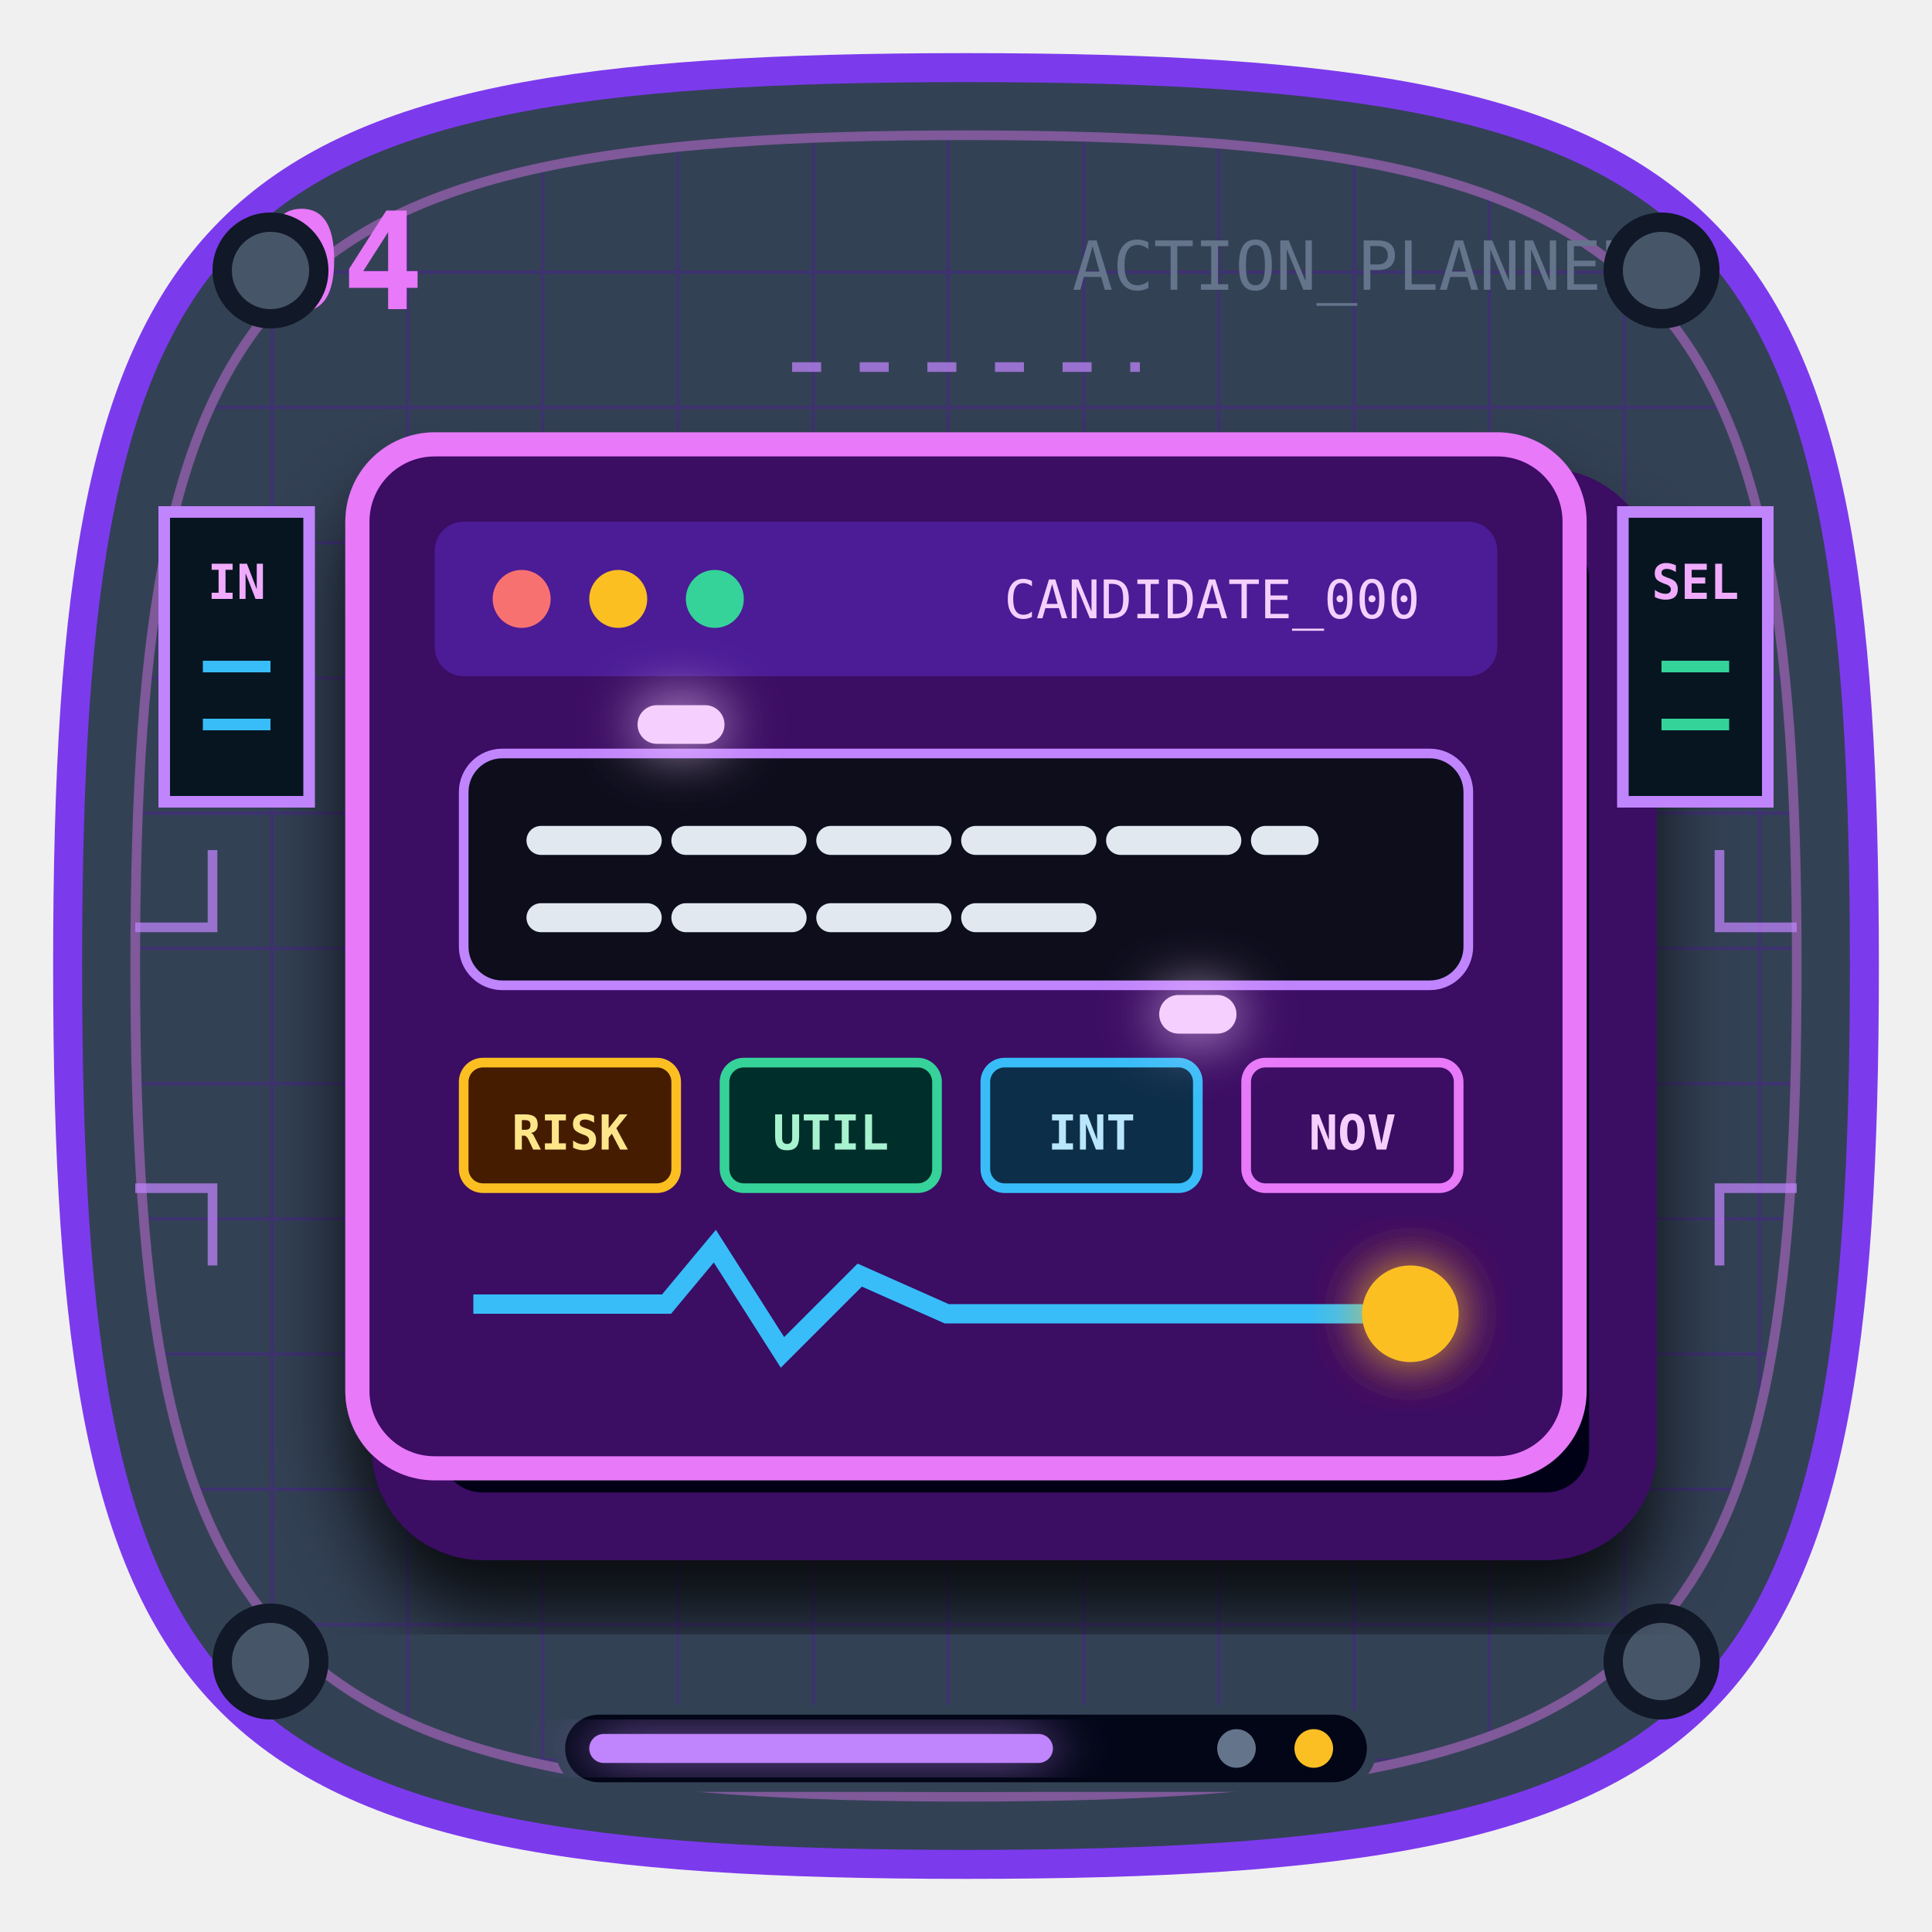
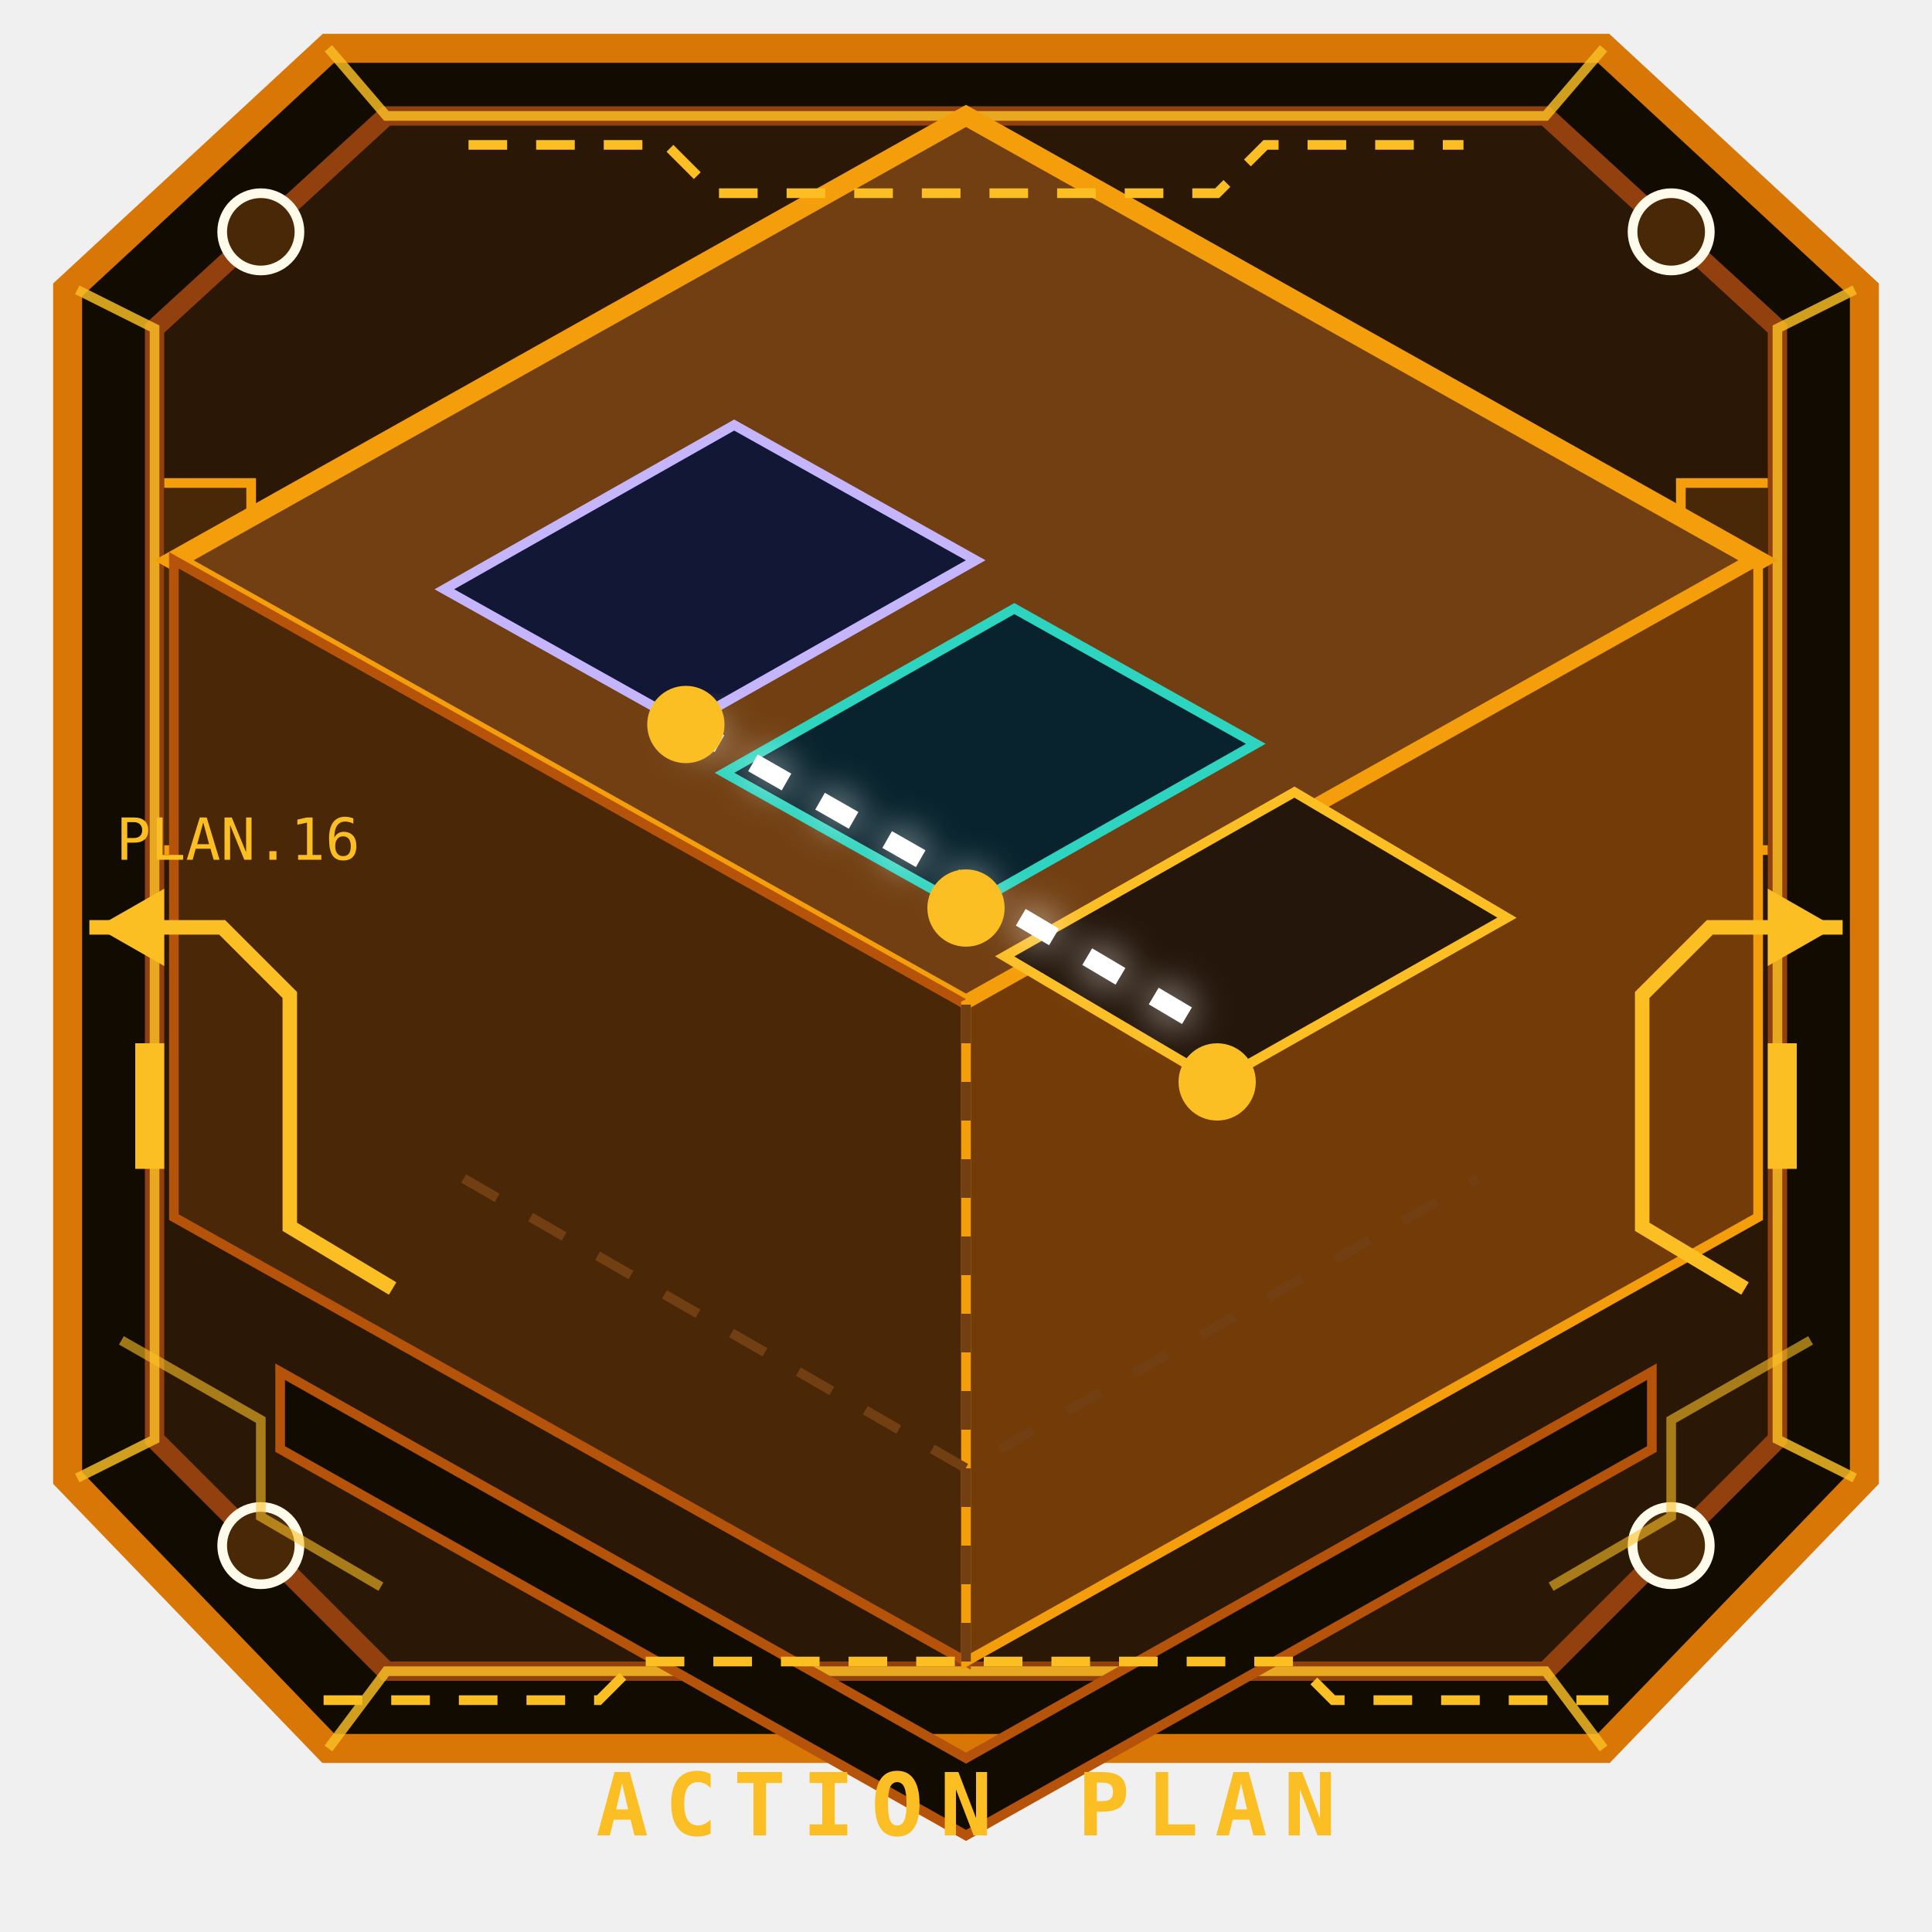
- <svg xmlns="http://www.w3.org/2000/svg" viewBox="0 0 200 200">
-   <style>
-     .p-scan{animation:pScan 2.9s ease-in-out infinite}.p-dash{animation:pDash 2.5s linear infinite}.p-choice{animation:pChoice 1.8s ease-in-out infinite}.p-packet{animation:pPacket 2.3s ease-in-out infinite}.p-led{animation:pLed 1.2s steps(2,end) infinite}
-     @keyframes pScan{0%,100%{transform:translateY(-20px);opacity:.08}50%{transform:translateY(31px);opacity:.86}}@keyframes pDash{to{stroke-dashoffset:-42}}@keyframes pChoice{50%{opacity:.35}}@keyframes pPacket{0%,100%{transform:translateX(-16px);opacity:.08}50%{transform:translateX(18px);opacity:1}}@keyframes pLed{50%{opacity:.25}}
-     @media (prefers-reduced-motion:reduce){.p-scan,.p-dash,.p-choice,.p-packet,.p-led{animation:none}}
-   </style>
+ <svg xmlns="http://www.w3.org/2000/svg" viewBox="0 0 200 200" role="img" aria-label="Planificador de acción">
+   <style>svg&gt;path:nth-of-type(2){fill:#4a2706;stroke:#b45309}svg&gt;path:nth-of-type(3){fill:#733b07;stroke:#f59e0b}</style>
+   <g aria-hidden="true">
+     <path d="M34 5h132l27 25v123l-27 28H34L7 153V30Z" fill="#120b02" stroke="#d97706" stroke-width="3" />
+     <path d="M40 12h120l24 22v115l-24 24H40l-24-24V34Z" fill="#2b1705" stroke="#92400e" stroke-width="2" />
+     <path d="m8 30 8 4v115l-8 4M192 30l-8 4v115l8 4M34 5l6 7h120l6-7M34 181l6-8h120l6 8" fill="none" stroke="#fbbf24" opacity=".82" />
+     <g fill="#482807" stroke="#fffbeb">
+       <circle cx="27" cy="24" r="4" />
+       <circle cx="173" cy="24" r="4" />
+       <circle cx="27" cy="160" r="4" />
+       <circle cx="173" cy="160" r="4" />
+     </g>
+     <path d="m29 142 71 40 71-40v8l-71 40-71-40Z" fill="#120b02" stroke="#b45309" />
+     <path d="M17 50h9v38h-9m166-38h-9v38h9" fill="#482807" stroke="#f59e0b" />
+     <path d="M20 57v6m0 8v6m160-20v6m0 8v6" stroke="#fcd34d" stroke-width="2" />
+   </g>
  <defs>
-     <linearGradient id="p-f" x1="10" y1="8" x2="190" y2="192">
-       <stop stop-color="#334155" />
-       <stop offset=".5" stop-color="#111827" />
-       <stop offset="1" stop-color="#020617" />
+     <linearGradient id="np-t" x1="20" y1="20" x2="180" y2="160">
+       <stop stop-color="#713f12" />
+       <stop offset=".5" stop-color="#312e81" />
+       <stop offset="1" stop-color="#030817" />
    </linearGradient>
-     <linearGradient id="p-screen" x1="42" y1="48" x2="158" y2="154">
-       <stop stop-color="#3b0764" />
-       <stop offset=".45" stop-color="#172033" />
-       <stop offset="1" stop-color="#020617" />
-     </linearGradient>
-     <filter id="p-g" x="-50%" y="-50%" width="200%" height="200%">
-       <feGaussianBlur stdDeviation="3" result="b" />
+     <filter id="np-g">
+       <feGaussianBlur stdDeviation="2" result="b" />
      <feMerge>
        <feMergeNode in="b" />
        <feMergeNode in="SourceGraphic" />
      </feMerge>
    </filter>
-     <filter id="p-s">
-       <feDropShadow dx="0" dy="6" stdDeviation="4" flood-opacity=".8" />
-     </filter>
-     <pattern id="p-grid" width="14" height="14" patternUnits="userSpaceOnUse">
-       <path d="M14 0H0v14" fill="none" stroke="#4c1d95" stroke-width=".7" />
-     </pattern>
  </defs>
-   <path d="M100 7c79 0 93 14 93 93s-14 93-93 93S7 179 7 100 21 7 100 7Z" fill="url(#p-f)" stroke="#7c3aed" stroke-width="3" />
-   <path d="M100 14c72 0 86 14 86 86s-14 86-86 86-86-14-86-86 14-86 86-86Z" fill="url(#p-grid)" opacity=".42" stroke="#e879f9" />
-   <text x="27" y="32" fill="#e879f9" font-family="Consolas,monospace" font-size="14" font-weight="900">04</text>
-   <text x="170" y="30" fill="#64748b" font-family="Consolas,monospace" font-size="7" text-anchor="end">ACTION_PLANNER</text>
-   <g fill="#475569" stroke="#111827" stroke-width="2">
-     <circle cx="28" cy="28" r="5" />
-     <circle cx="172" cy="28" r="5" />
-     <circle cx="28" cy="172" r="5" />
-     <circle cx="172" cy="172" r="5" />
+   <style>.np-c{animation:npc 2.7s ease-in-out infinite}.np-c:nth-child(2){animation-delay:-.9s}.np-c:nth-child(3){animation-delay:-1.8s}@keyframes npc{50%{transform:translateY(-5px);opacity:.55}}@media(prefers-reduced-motion:reduce){.np-c{animation:none}}</style>
+   <path d="M100 12 182 58 100 104 18 58Z" fill="url(#np-t)" stroke="#f59e0b" stroke-width="2" />
+   <path d="m18 58 82 46v68l-82-46Z" fill="#130d15" stroke="#92400e" />
+   <path d="m182 58-82 46v68l82-46Z" fill="#0e1020" stroke="#5b21b6" />
+   <g class="np-c">
+     <path d="m46 61 30-17 25 14-30 17Z" fill="#111735" stroke="#c4b5fd" />
+     <path d="m75 80 30-17 25 14-30 17Z" fill="#08232d" stroke="#2dd4bf" />
+     <path d="m104 99 30-17 22 13-30 17Z" fill="#24160b" stroke="#fbbf24" />
  </g>
-   <g filter="url(#p-s)">
-     <rect x="37" y="46" width="126" height="106" rx="8" fill="#020617" stroke="#3b0764" stroke-width="7" transform="translate(5 6)" />
-     <rect x="37" y="46" width="126" height="106" rx="8" fill="url(#p-screen)" stroke="#e879f9" stroke-width="2.5" />
-     <rect x="45" y="54" width="110" height="16" rx="3" fill="#4c1d95" />
-     <circle cx="54" cy="62" r="3" fill="#f87171" />
-     <circle cx="64" cy="62" r="3" fill="#fbbf24" />
-     <circle class="p-led" cx="74" cy="62" r="3" fill="#34d399" />
-     <text x="147" y="64" fill="#f5d0fe" font-family="Consolas,monospace" font-size="5.5" text-anchor="end">CANDIDATE_000</text>
-     <rect x="48" y="78" width="104" height="24" rx="4" fill="#07111e" stroke="#c084fc" />
-     <path class="p-dash" d="M56 87h79m-79 8h58" stroke="#e2e8f0" stroke-width="3" stroke-dasharray="11 4" stroke-linecap="round" />
-     <path class="p-scan" d="M47 82h106" stroke="#f0abfc" stroke-width="1.3" filter="url(#p-g)" />
-     <g font-family="Consolas,monospace" font-size="5" font-weight="900">
-       <rect x="48" y="110" width="22" height="13" rx="2" fill="#451a03" stroke="#fbbf24" />
-       <text x="59" y="119" fill="#fde68a" text-anchor="middle">RISK</text>
-       <rect x="75" y="110" width="22" height="13" rx="2" fill="#052e2b" stroke="#34d399" />
-       <text x="86" y="119" fill="#a7f3d0" text-anchor="middle">UTIL</text>
-       <rect x="102" y="110" width="22" height="13" rx="2" fill="#082f49" stroke="#38bdf8" />
-       <text x="113" y="119" fill="#bae6fd" text-anchor="middle">INT</text>
-       <rect x="129" y="110" width="22" height="13" rx="2" fill="#3b0764" stroke="#e879f9" />
-       <text x="140" y="119" fill="#f5d0fe" text-anchor="middle">NOV</text>
+   <path d="m71 75 28 16 27 16" fill="none" stroke="#fff" stroke-width="2" stroke-dasharray="4 4" filter="url(#np-g)" />
+   <g fill="#fbbf24">
+     <circle cx="71" cy="75" r="4" />
+     <circle cx="100" cy="94" r="4" />
+     <circle cx="126" cy="112" r="4" />
+   </g>
+   <path d="m48 122 52 30 53-30M100 104v68" fill="none" stroke="#713f12" stroke-dasharray="4 4" />
+   <text x="100" y="190" fill="#fbbf24" font-family="Consolas,monospace" font-size="9" font-weight="900" text-anchor="middle" letter-spacing="1.7">ACTION PLAN</text>
+   <g aria-hidden="true" color="#fbbf24" fill="none" stroke="currentColor" stroke-linecap="square">
+     <path d="M10 96h13l7 7v24l10 6M190 96h-13l-7 7v24l10 6" stroke-width="1.5" />
+     <path d="M49 15h20l5 5h52l5-5h20M34 176h28l4-4h68l4 4h28" stroke-dasharray="3 4" />
+     <path d="m13 139 14 8v10l12 7m148-25-14 8v10l-12 7" opacity=".6" />
+     <g fill="currentColor" stroke="none">
+       <path d="m10 96 7-4v8Z" />
+       <path d="m190 96-7-4v8Z" />
+       <rect x="14" y="108" width="3" height="13" />
+       <rect x="183" y="108" width="3" height="13" />
    </g>
-     <path d="M49 135h20l5-6 7 11 8-8 9 4h51" fill="none" stroke="#38bdf8" stroke-width="2" />
-     <circle class="p-choice" cx="146" cy="136" r="5" fill="#fbbf24" filter="url(#p-g)" />
-   </g>
-   <g class="p-packet" fill="#f5d0fe" filter="url(#p-g)">
-     <rect x="66" y="73" width="9" height="4" rx="2" />
-     <rect x="120" y="103" width="8" height="4" rx="2" />
-   </g>
-   <g fill="#071521" stroke="#c084fc" stroke-width="1.2" font-family="Consolas,monospace" font-size="5" font-weight="900">
-     <path d="M17 53h15v30H17Z" />
-     <text x="24.5" y="62" fill="#f0abfc" stroke="none" text-anchor="middle">IN</text>
-     <path d="M21 69h7m-7 6h7" stroke="#38bdf8" />
-     <path d="M168 53h15v30h-15Z" />
-     <text x="175.5" y="62" fill="#f0abfc" stroke="none" text-anchor="middle">SEL</text>
-     <path d="M172 69h7m-7 6h7" stroke="#34d399" />
-   </g>
-   <g fill="none" stroke="#c084fc" stroke-width="1" opacity=".72">
-     <path d="M14 96h8v-8m-8 35h8v8m164-35h-8v-8m8 35h-8v8" />
-     <path class="p-dash" d="M82 38h36" stroke-dasharray="3 4" />
-   </g>
-   <g transform="translate(58 177)">
-     <rect width="84" height="8" rx="4" fill="#020617" stroke="#334155" />
-     <rect x="3" y="2.5" width="48" height="3" rx="1.5" fill="#c084fc" filter="url(#p-g)" />
-     <circle cx="70" cy="4" r="2" fill="#64748b" />
-     <circle cx="78" cy="4" r="2" fill="#fbbf24" />
+     <text x="12" y="89" fill="currentColor" stroke="none" font-family="Consolas" font-size="6">PLAN.16</text>
  </g>
</svg>
